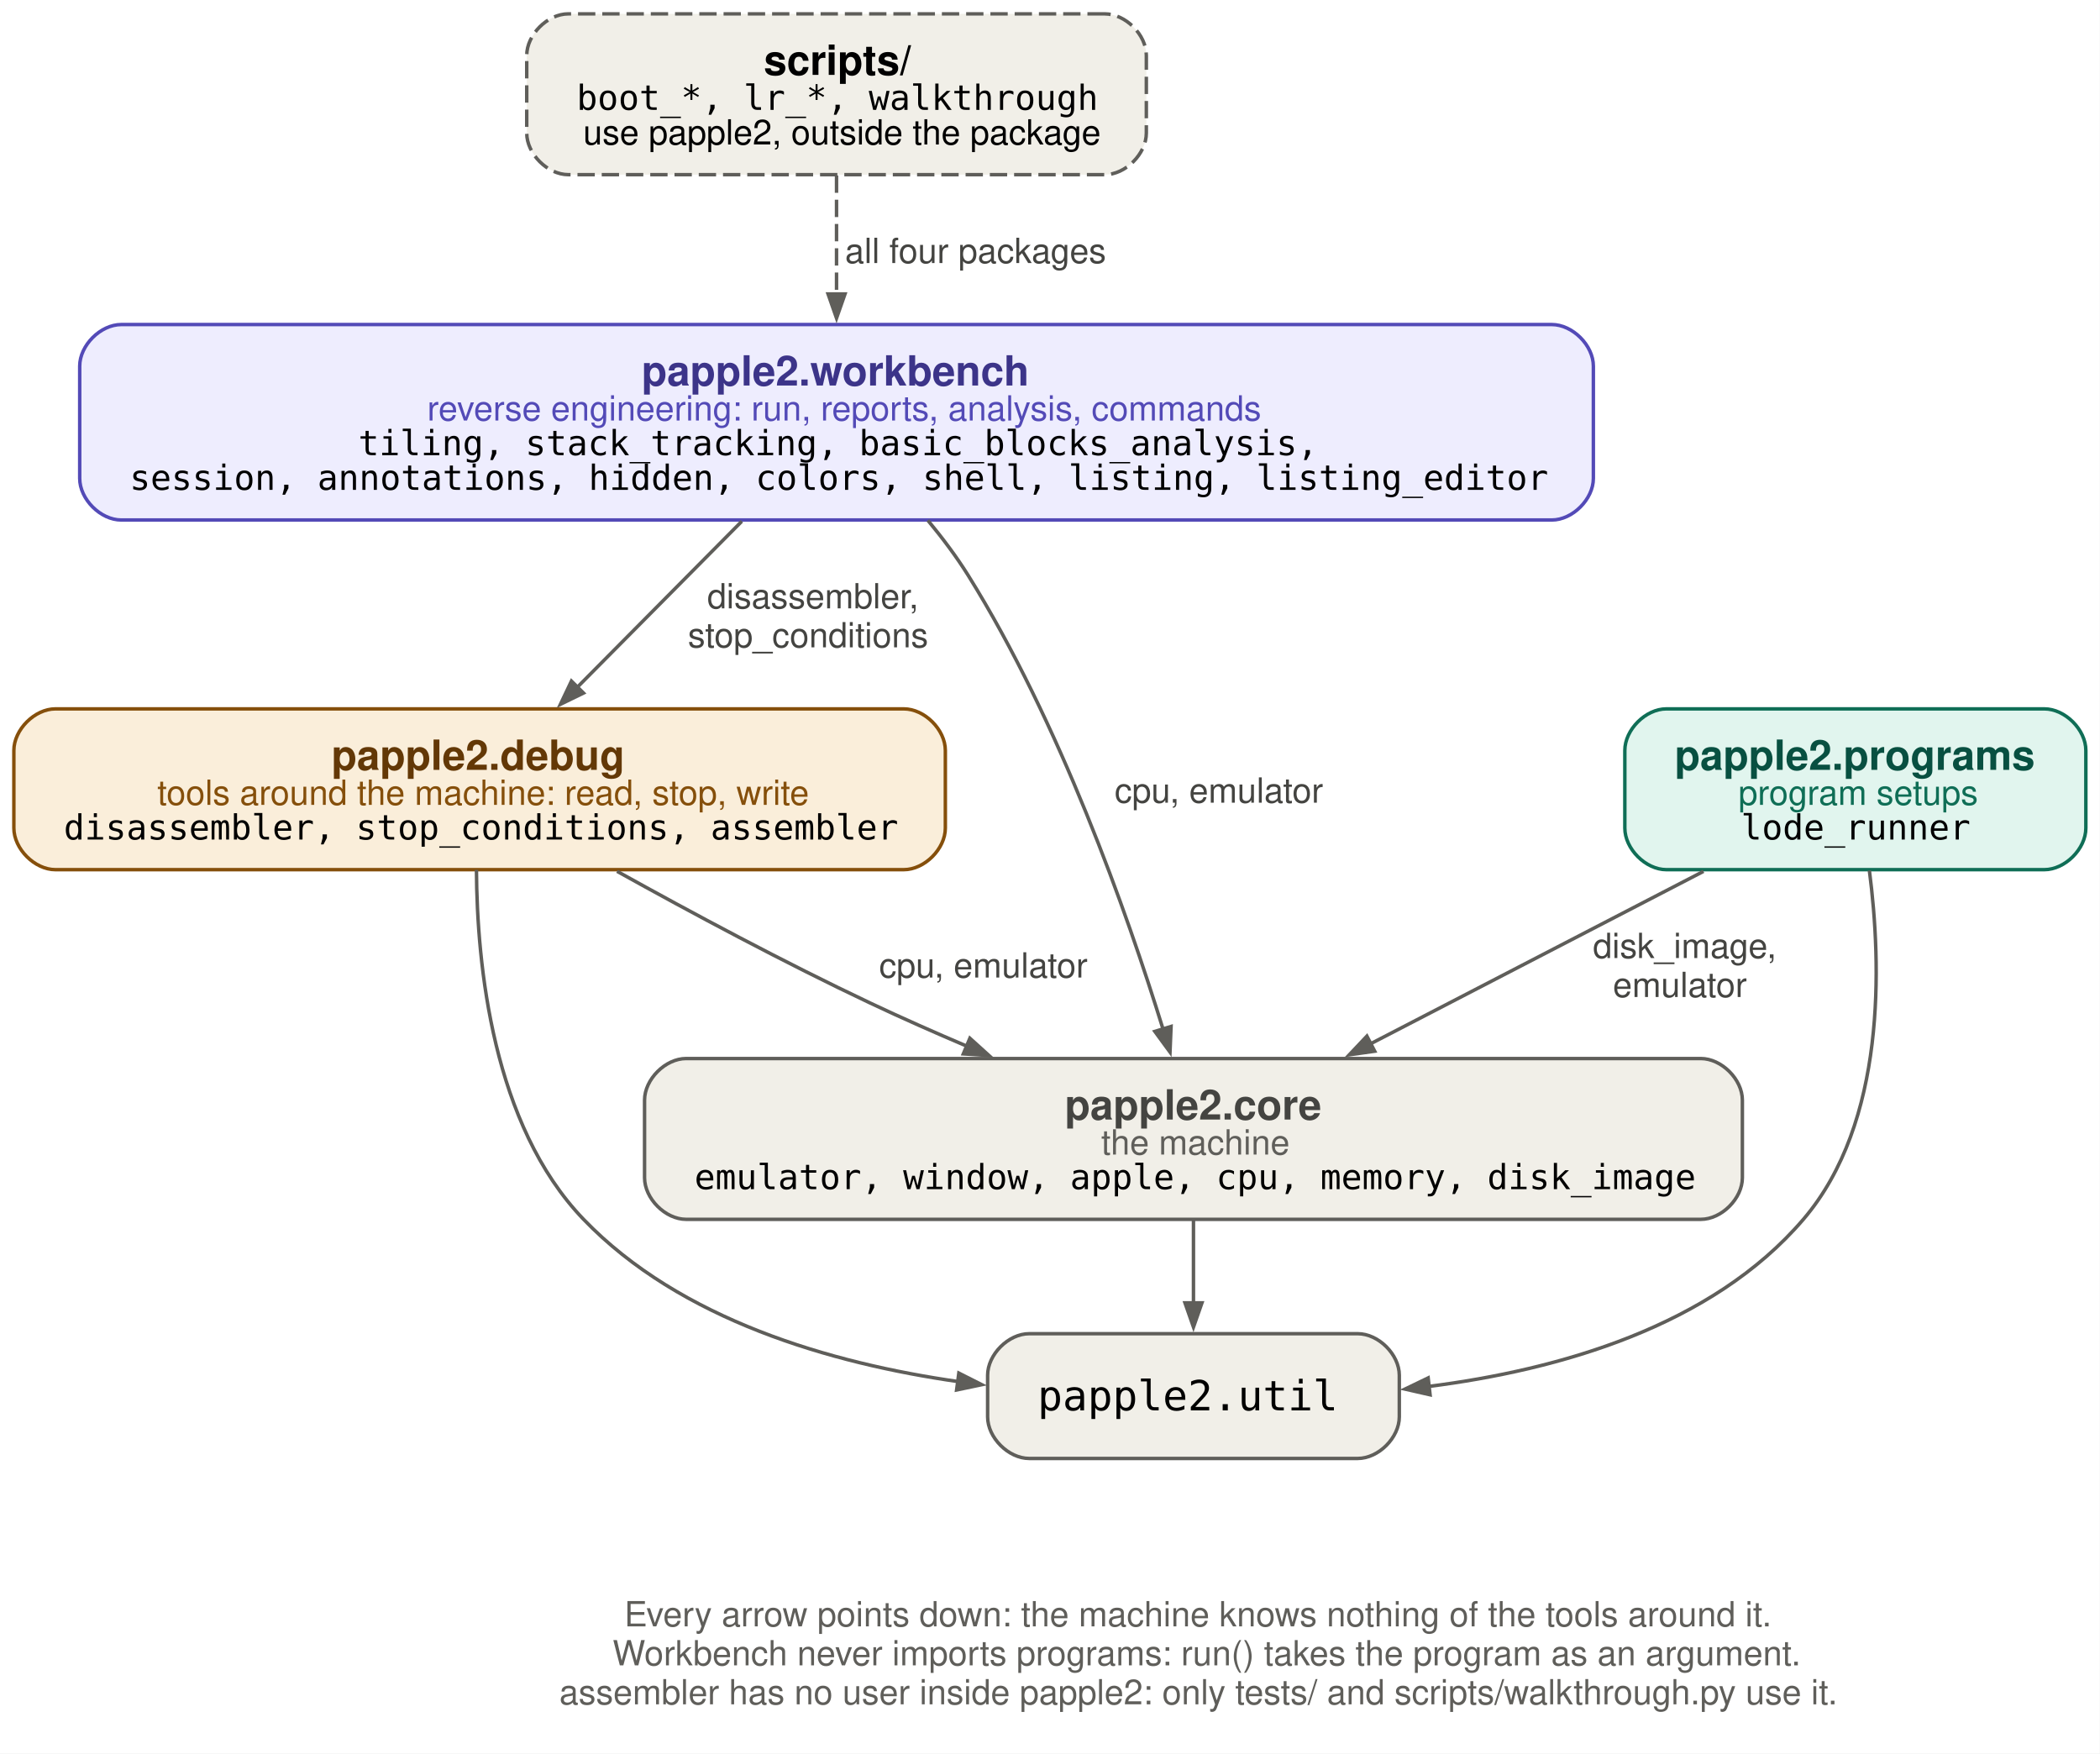
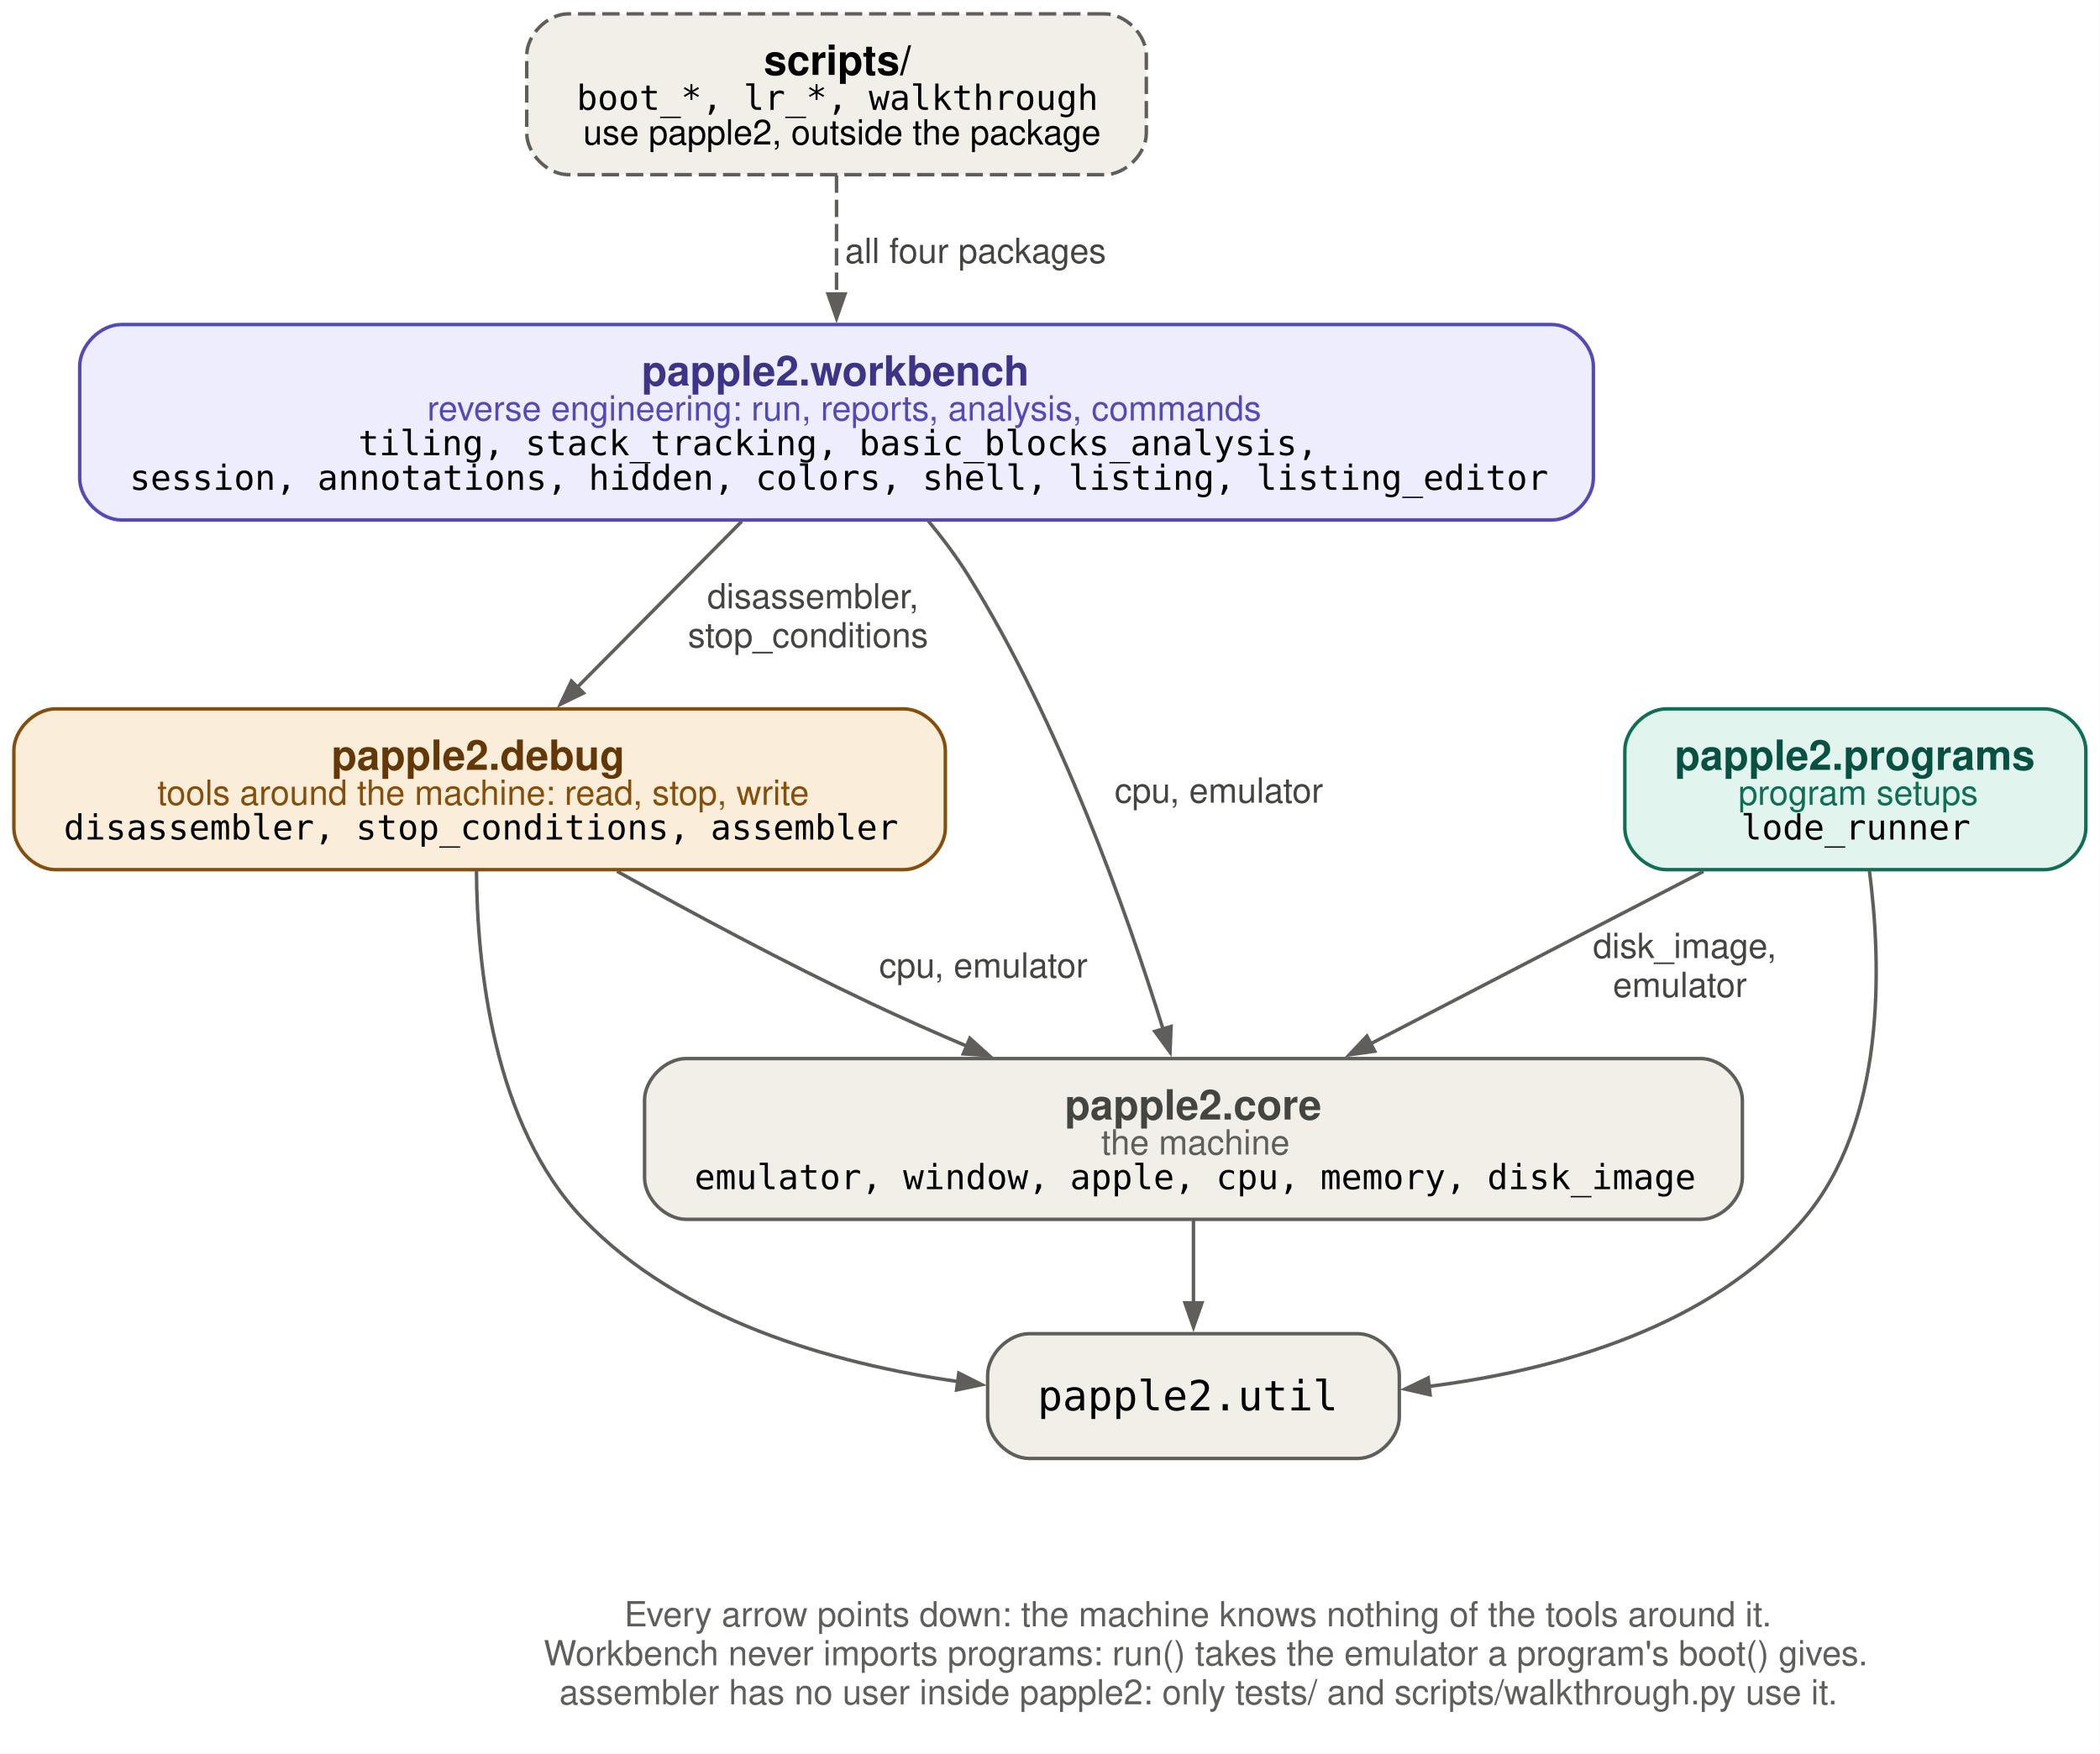
<svg xmlns="http://www.w3.org/2000/svg" width="606pt" height="506pt" viewBox="0.00 0.00 606.00 506.00">
  <g id="graph0" class="graph" transform="scale(1 1) rotate(0) translate(4 502)">
    <polygon fill="white" stroke="none" points="-4,4 -4,-502 601.92,-502 601.92,4 -4,4" />
    <g id="node1" class="node">
      <path fill="#f1efe8" stroke="#5f5e5a" stroke-dasharray="5,2" d="M314.8,-498C314.8,-498 160,-498 160,-498 154,-498 148,-492 148,-486 148,-486 148,-463.6 148,-463.6 148,-457.6 154,-451.6 160,-451.6 160,-451.6 314.8,-451.6 314.8,-451.6 320.8,-451.6 326.8,-457.6 326.8,-463.6 326.8,-463.6 326.8,-486 326.8,-486 326.8,-492 320.8,-498 314.8,-498" />
      <text xml:space="preserve" text-anchor="start" x="216.4" y="-480.4" font-family="Helvetica,sans-Serif" font-weight="bold" font-size="12.00">scripts/</text>
      <text xml:space="preserve" text-anchor="start" x="162.4" y="-470.3" font-family="monospace" font-size="10.00">boot_*, lr_*, walkthrough</text>
      <text xml:space="preserve" text-anchor="start" x="164.28" y="-460.3" font-family="Helvetica,sans-Serif" font-size="10.00">use papple2, outside the package</text>
    </g>
    <g id="node2" class="node">
      <path fill="#eeedfe" stroke="#534ab7" d="M443.8,-408.35C443.8,-408.35 31,-408.35 31,-408.35 25,-408.35 19,-402.35 19,-396.35 19,-396.35 19,-363.95 19,-363.95 19,-357.95 25,-351.95 31,-351.95 31,-351.95 443.8,-351.95 443.8,-351.95 449.8,-351.95 455.8,-357.95 455.8,-363.95 455.8,-363.95 455.8,-396.35 455.8,-396.35 455.8,-402.35 449.8,-408.35 443.8,-408.35" />
      <text xml:space="preserve" text-anchor="start" x="181.15" y="-390.75" font-family="Helvetica,sans-Serif" font-weight="bold" font-size="12.00" fill="#3c3489">papple2.workbench</text>
      <text xml:space="preserve" text-anchor="start" x="119.28" y="-380.65" font-family="Helvetica,sans-Serif" font-size="10.00" fill="#534ab7">reverse engineering: run, reports, analysis, commands</text>
      <text xml:space="preserve" text-anchor="start" x="99.4" y="-370.65" font-family="monospace" font-size="10.00">tiling, stack_tracking, basic_blocks_analysis,</text>
      <text xml:space="preserve" text-anchor="start" x="33.4" y="-360.65" font-family="monospace" font-size="10.00">session, annotations, hidden, colors, shell, listing, listing_editor</text>
    </g>
    <g id="edge1" class="edge">
      <path fill="none" stroke="#5f5e5a" stroke-dasharray="5,2" d="M237.4,-451.37C237.4,-441.03 237.4,-428.5 237.4,-416.9" />
      <polygon fill="#5f5e5a" stroke="#5f5e5a" points="239.85,-417.18 237.4,-410.18 234.95,-417.18 239.85,-417.18" />
      <text xml:space="preserve" text-anchor="middle" x="277.52" y="-426.1" font-family="Helvetica,sans-Serif" font-size="10.00" fill="#444441"> all four packages </text>
    </g>
    <g id="node3" class="node">
      <path fill="#faeeda" stroke="#854f0b" d="M256.8,-297.45C256.8,-297.45 12,-297.45 12,-297.45 6,-297.45 0,-291.45 0,-285.45 0,-285.45 0,-263.05 0,-263.05 0,-257.05 6,-251.05 12,-251.05 12,-251.05 256.8,-251.05 256.8,-251.05 262.8,-251.05 268.8,-257.05 268.8,-263.05 268.8,-263.05 268.8,-285.45 268.8,-285.45 268.8,-291.45 262.8,-297.45 256.8,-297.45" />
      <text xml:space="preserve" text-anchor="start" x="91.65" y="-279.85" font-family="Helvetica,sans-Serif" font-weight="bold" font-size="12.00" fill="#633806">papple2.debug</text>
      <text xml:space="preserve" text-anchor="start" x="41.4" y="-269.75" font-family="Helvetica,sans-Serif" font-size="10.00" fill="#854f0b">tools around the machine: read, stop, write</text>
      <text xml:space="preserve" text-anchor="start" x="14.4" y="-259.75" font-family="monospace" font-size="10.00">disassembler, stop_conditions, assembler</text>
    </g>
    <g id="edge2" class="edge">
      <path fill="none" stroke="#5f5e5a" d="M210.07,-351.58C195.34,-336.72 177.19,-318.42 162.36,-303.46" />
      <polygon fill="#5f5e5a" stroke="#5f5e5a" points="164.38,-302.02 157.72,-298.77 160.9,-305.47 164.38,-302.02" />
      <text xml:space="preserve" text-anchor="middle" x="229.19" y="-326.45" font-family="Helvetica,sans-Serif" font-size="10.00" fill="#444441"> disassembler,</text>
      <text xml:space="preserve" text-anchor="middle" x="229.19" y="-315.2" font-family="Helvetica,sans-Serif" font-size="10.00" fill="#444441"> stop_conditions </text>
    </g>
    <g id="node5" class="node">
      <path fill="#f1efe8" stroke="#5f5e5a" d="M486.8,-196.55C486.8,-196.55 194,-196.55 194,-196.55 188,-196.55 182,-190.55 182,-184.55 182,-184.55 182,-162.15 182,-162.15 182,-156.15 188,-150.15 194,-150.15 194,-150.15 486.8,-150.15 486.8,-150.15 492.8,-150.15 498.8,-156.15 498.8,-162.15 498.8,-162.15 498.8,-184.55 498.8,-184.55 498.8,-190.55 492.8,-196.55 486.8,-196.55" />
      <text xml:space="preserve" text-anchor="start" x="303.27" y="-178.95" font-family="Helvetica,sans-Serif" font-weight="bold" font-size="12.00" fill="#444441">papple2.core</text>
      <text xml:space="preserve" text-anchor="start" x="313.77" y="-168.85" font-family="Helvetica,sans-Serif" font-size="10.00" fill="#5f5e5a">the machine</text>
      <text xml:space="preserve" text-anchor="start" x="196.4" y="-158.85" font-family="monospace" font-size="10.00">emulator, window, apple, cpu, memory, disk_image</text>
    </g>
    <g id="edge3" class="edge">
      <path fill="none" stroke="#5f5e5a" d="M263.75,-351.85C267.95,-346.78 272.02,-341.37 275.4,-335.95 301.82,-293.62 321.19,-238.71 331.62,-205.04" />
      <polygon fill="#5f5e5a" stroke="#5f5e5a" points="333.94,-205.81 333.63,-198.4 329.25,-204.38 333.94,-205.81" />
      <text xml:space="preserve" text-anchor="middle" x="347.73" y="-270.38" font-family="Helvetica,sans-Serif" font-size="10.00" fill="#444441"> cpu, emulator </text>
    </g>
    <g id="edge4" class="edge">
      <path fill="none" stroke="#5f5e5a" d="M174.06,-250.58C195.43,-238.7 222.43,-224.23 247.15,-212.55 256.14,-208.3 265.73,-204.06 275.21,-200.03" />
      <polygon fill="#5f5e5a" stroke="#5f5e5a" points="275.88,-202.41 281.39,-197.43 273.98,-197.89 275.88,-202.41" />
      <text xml:space="preserve" text-anchor="middle" x="279.77" y="-219.92" font-family="Helvetica,sans-Serif" font-size="10.00" fill="#444441"> cpu, emulator </text>
    </g>
    <g id="node6" class="node">
      <path fill="#f1efe8" stroke="#5f5e5a" d="M387.8,-117.15C387.8,-117.15 293,-117.15 293,-117.15 287,-117.15 281,-111.15 281,-105.15 281,-105.15 281,-93.15 281,-93.15 281,-87.15 287,-81.15 293,-81.15 293,-81.15 387.8,-81.15 387.8,-81.15 393.8,-81.15 399.8,-87.15 399.8,-93.15 399.8,-93.15 399.8,-105.15 399.8,-105.15 399.8,-111.15 393.8,-117.15 387.8,-117.15" />
      <text xml:space="preserve" text-anchor="start" x="295.4" y="-95.03" font-family="monospace" font-size="12.00">papple2.util</text>
    </g>
    <g id="edge7" class="edge">
      <path fill="none" stroke="#5f5e5a" d="M133.49,-250.99C133.64,-223.6 138.16,-177.4 164.4,-150.15 192.36,-121.11 235.85,-108.58 272.6,-103.32" />
      <polygon fill="#5f5e5a" stroke="#5f5e5a" points="272.69,-105.78 279.31,-102.44 272.05,-100.92 272.69,-105.78" />
    </g>
    <g id="node4" class="node">
      <path fill="#e1f5ee" stroke="#0f6e56" d="M585.92,-297.45C585.92,-297.45 476.88,-297.45 476.88,-297.45 470.88,-297.45 464.88,-291.45 464.88,-285.45 464.88,-285.45 464.88,-263.05 464.88,-263.05 464.88,-257.05 470.88,-251.05 476.88,-251.05 476.88,-251.05 585.92,-251.05 585.92,-251.05 591.92,-251.05 597.92,-257.05 597.92,-263.05 597.92,-263.05 597.92,-285.45 597.92,-285.45 597.92,-291.45 591.92,-297.45 585.92,-297.45" />
      <text xml:space="preserve" text-anchor="start" x="479.27" y="-279.85" font-family="Helvetica,sans-Serif" font-weight="bold" font-size="12.00" fill="#085041">papple2.programs</text>
      <text xml:space="preserve" text-anchor="start" x="497.65" y="-269.75" font-family="Helvetica,sans-Serif" font-size="10.00" fill="#0f6e56">program setups</text>
      <text xml:space="preserve" text-anchor="start" x="498.4" y="-259.75" font-family="monospace" font-size="10.00">lode_runner</text>
    </g>
    <g id="edge5" class="edge">
      <path fill="none" stroke="#5f5e5a" d="M487.58,-250.56C458.95,-235.73 421.45,-216.32 391.47,-200.79" />
      <polygon fill="#5f5e5a" stroke="#5f5e5a" points="392.7,-198.67 385.36,-197.63 390.45,-203.02 392.7,-198.67" />
      <text xml:space="preserve" text-anchor="middle" x="480.76" y="-225.55" font-family="Helvetica,sans-Serif" font-size="10.00" fill="#444441"> disk_image,</text>
      <text xml:space="preserve" text-anchor="middle" x="480.76" y="-214.3" font-family="Helvetica,sans-Serif" font-size="10.00" fill="#444441"> emulator </text>
    </g>
    <g id="edge8" class="edge">
      <path fill="none" stroke="#5f5e5a" d="M535.45,-250.8C538.98,-223.65 540.33,-178.13 516.4,-150.15 489.91,-119.18 445.77,-106.7 408.32,-101.94" />
      <polygon fill="#5f5e5a" stroke="#5f5e5a" points="408.68,-99.52 401.45,-101.17 408.13,-104.39 408.68,-99.52" />
    </g>
    <g id="edge6" class="edge">
      <path fill="none" stroke="#5f5e5a" d="M340.4,-149.9C340.4,-142.32 340.4,-133.8 340.4,-125.98" />
      <polygon fill="#5f5e5a" stroke="#5f5e5a" points="342.85,-126.05 340.4,-119.05 337.95,-126.05 342.85,-126.05" />
    </g>
    <g id="node7" class="node">
      <text xml:space="preserve" text-anchor="start" x="176.15" y="-32.7" font-family="Helvetica,sans-Serif" font-size="10.00" fill="#5f5e5a">Every arrow points down: the machine knows nothing of the tools around it.</text>
-       <text xml:space="preserve" text-anchor="start" x="172.77" y="-21.45" font-family="Helvetica,sans-Serif" font-size="10.00" fill="#5f5e5a">Workbench never imports programs: run() takes the program as an argument.</text>
+       <text xml:space="preserve" text-anchor="start" x="152.9" y="-21.45" font-family="Helvetica,sans-Serif" font-size="10.00" fill="#5f5e5a">Workbench never imports programs: run() takes the emulator a program's boot() gives.</text>
      <text xml:space="preserve" text-anchor="start" x="157.4" y="-10.2" font-family="Helvetica,sans-Serif" font-size="10.00" fill="#5f5e5a">assembler has no user inside papple2: only tests/ and scripts/walkthrough.py use it.</text>
    </g>
  </g>
</svg>
